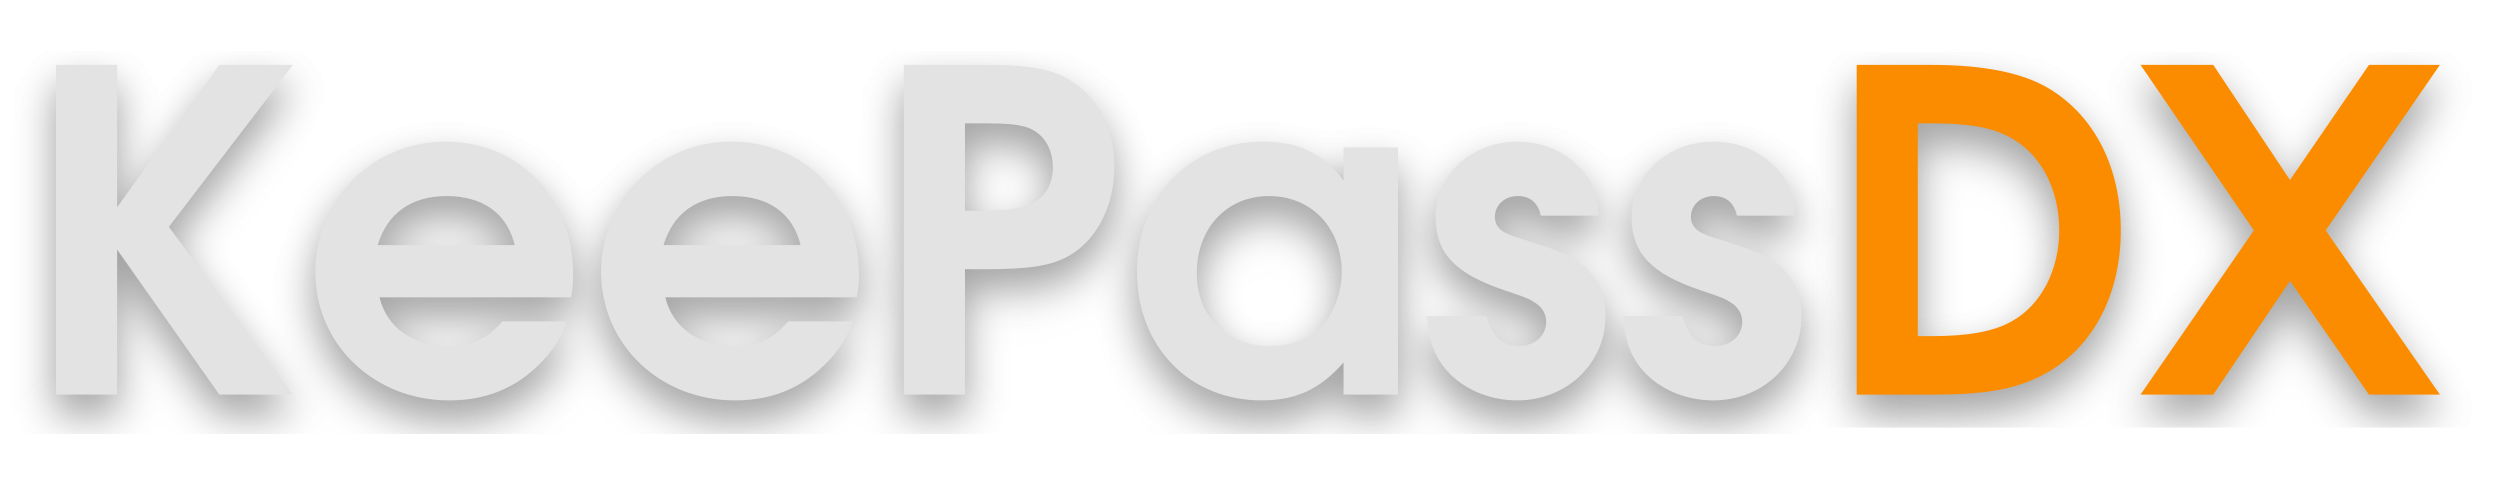
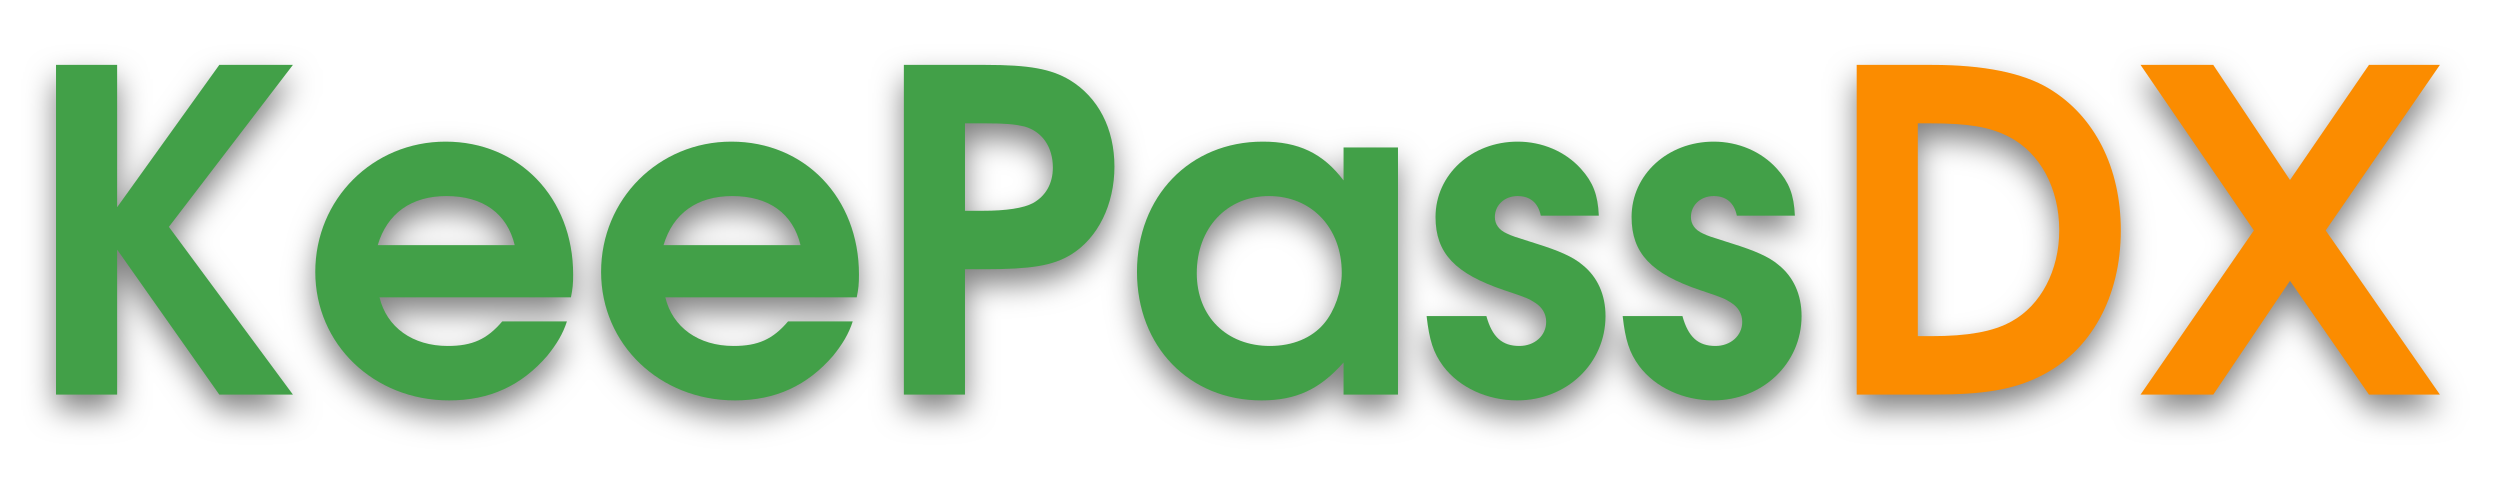
<svg xmlns="http://www.w3.org/2000/svg" width="500" height="100" viewBox="0 0 132.292 26.458" version="1.1" id="svg1463">
  <defs id="defs1457">
-     <filter style="color-interpolation-filters:sRGB" id="filter4648-0-8">
+     <filter style="color-interpolation-filters:sRGB" id="filter4648-0-8" x="-0.163" y="-0.289" width="1.326" height="1.698">
      <feFlood flood-opacity="0.2" flood-color="rgb(0,0,0)" result="flood" id="feFlood4650-9-4" />
      <feComposite in="flood" in2="SourceGraphic" operator="in" result="composite1" id="feComposite4652-3-5" />
      <feGaussianBlur in="composite1" stdDeviation="4" result="blur" id="feGaussianBlur4654-6-0" />
      <feOffset dx="0" dy="4" result="offset" id="feOffset4656-0-3" />
      <feComposite in="SourceGraphic" in2="offset" operator="over" result="fbSourceGraphic" id="feComposite4658-6-6" />
      <feColorMatrix result="fbSourceGraphicAlpha" in="fbSourceGraphic" values="0 0 0 -1 0 0 0 0 -1 0 0 0 0 -1 0 0 0 0 1 0" id="feColorMatrix4672-2-1" />
      <feFlood id="feFlood4674-6-0" flood-opacity="0.2" flood-color="rgb(0,0,0)" result="flood" in="fbSourceGraphic" />
      <feComposite id="feComposite4676-1-6" in2="fbSourceGraphic" in="flood" operator="in" result="composite1" />
      <feGaussianBlur id="feGaussianBlur4678-8-3" in="composite1" stdDeviation="4" result="blur" />
      <feOffset id="feOffset4680-7-2" dx="0" dy="4" result="offset" />
      <feComposite id="feComposite4682-9-0" in2="offset" in="fbSourceGraphic" operator="over" result="composite2" />
    </filter>
    <filter style="color-interpolation-filters:sRGB" id="filter1447">
      <feFlood flood-opacity="0.2" flood-color="rgb(0,0,0)" result="flood" id="feFlood1425" />
      <feComposite in="flood" in2="SourceGraphic" operator="in" result="composite1" id="feComposite1427" />
      <feGaussianBlur in="composite1" stdDeviation="4" result="blur" id="feGaussianBlur1429" />
      <feOffset dx="0" dy="4" result="offset" id="feOffset1431" />
      <feComposite in="SourceGraphic" in2="offset" operator="over" result="fbSourceGraphic" id="feComposite1433" />
      <feColorMatrix result="fbSourceGraphicAlpha" in="fbSourceGraphic" values="0 0 0 -1 0 0 0 0 -1 0 0 0 0 -1 0 0 0 0 1 0" id="feColorMatrix1435" />
      <feFlood id="feFlood1437" flood-opacity="0.2" flood-color="rgb(0,0,0)" result="flood" in="fbSourceGraphic" />
      <feComposite id="feComposite1439" in2="fbSourceGraphic" in="flood" operator="in" result="composite1" />
      <feGaussianBlur id="feGaussianBlur1441" in="composite1" stdDeviation="4" result="blur" />
      <feOffset id="feOffset1443" dx="0" dy="4" result="offset" />
      <feComposite id="feComposite1445" in2="offset" in="fbSourceGraphic" operator="over" result="composite2" />
    </filter>
+     <filter style="color-interpolation-filters:sRGB;" id="filter2" x="-0.027" y="-0.142" width="1.072" height="1.461">
+       <feFlood result="flood" in="SourceGraphic" flood-opacity="0.498" flood-color="rgb(0,0,0)" id="feFlood1" />
+       <feGaussianBlur result="blur" in="SourceGraphic" stdDeviation="2" id="feGaussianBlur1" />
+       <feOffset result="offset" in="blur" dx="6" dy="6" id="feOffset1" />
+       <feComposite result="comp1" operator="in" in="flood" in2="offset" id="feComposite1" />
+       <feComposite result="fbSourceGraphic" operator="over" in="SourceGraphic" in2="comp1" id="feComposite2" />
+       <feColorMatrix result="fbSourceGraphicAlpha" in="fbSourceGraphic" values="0 0 0 -1 0 0 0 0 -1 0 0 0 0 -1 0 0 0 0 1 0" id="feColorMatrix2" />
+       <feFlood id="feFlood2" result="flood" in="fbSourceGraphic" flood-opacity="0.498" flood-color="rgb(0,0,0)" />
+       <feGaussianBlur id="feGaussianBlur2" result="blur" in="fbSourceGraphic" stdDeviation="2" />
+       <feOffset id="feOffset2" result="offset" in="blur" dx="0" dy="6" />
+       <feComposite id="feComposite3" result="comp1" operator="in" in="flood" in2="offset" />
+       <feComposite id="feComposite4" result="comp2" operator="over" in="fbSourceGraphic" in2="comp1" />
+     </filter>
+     <filter style="color-interpolation-filters:sRGB;" id="filter6" x="-0.041" y="-0.213" width="1.082" height="1.603">
+       <feFlood result="flood" in="SourceGraphic" flood-opacity="0.498" flood-color="rgb(0,0,0)" id="feFlood4" />
+       <feGaussianBlur result="blur" in="SourceGraphic" stdDeviation="3" id="feGaussianBlur4" />
+       <feOffset result="offset" in="blur" dx="0" dy="6" id="feOffset4" />
+       <feComposite result="comp1" operator="in" in="flood" in2="offset" id="feComposite5" />
+       <feComposite result="fbSourceGraphic" operator="over" in="SourceGraphic" in2="comp1" id="feComposite6" />
+       <feColorMatrix result="fbSourceGraphicAlpha" in="fbSourceGraphic" values="0 0 0 -1 0 0 0 0 -1 0 0 0 0 -1 0 0 0 0 1 0" id="feColorMatrix6" />
+       <feFlood id="feFlood6" result="flood" in="fbSourceGraphic" flood-opacity="0.251" flood-color="rgb(0,0,0)" />
+       <feGaussianBlur id="feGaussianBlur6" result="blur" in="fbSourceGraphic" stdDeviation="3" />
+       <feOffset id="feOffset6" result="offset" in="blur" dx="0" dy="6" />
+       <feComposite id="feComposite7" result="comp1" operator="in" in="flood" in2="offset" />
+       <feComposite id="feComposite8" result="comp2" operator="over" in="fbSourceGraphic" in2="comp1" />
+     </filter>
+     <filter style="color-interpolation-filters:sRGB;" id="filter12" x="-0.041" y="-0.213" width="1.082" height="1.514">
+       <feFlood result="flood" in="SourceGraphic" flood-opacity="0.502" flood-color="rgb(0,0,0)" id="feFlood11" />
+       <feGaussianBlur result="blur" in="SourceGraphic" stdDeviation="3" id="feGaussianBlur11" />
+       <feOffset result="offset" in="blur" dx="0" dy="3" id="feOffset11" />
+       <feComposite result="comp1" operator="in" in="flood" in2="offset" id="feComposite11" />
+       <feComposite result="fbSourceGraphic" operator="over" in="SourceGraphic" in2="comp1" id="feComposite12" />
+       <feColorMatrix result="fbSourceGraphicAlpha" in="fbSourceGraphic" values="0 0 0 -1 0 0 0 0 -1 0 0 0 0 -1 0 0 0 0 1 0" id="feColorMatrix12" />
+       <feFlood id="feFlood12" result="flood" in="fbSourceGraphic" flood-opacity="0.502" flood-color="rgb(0,0,0)" />
+       <feGaussianBlur id="feGaussianBlur12" result="blur" in="fbSourceGraphic" stdDeviation="3" />
+       <feOffset id="feOffset12" result="offset" in="blur" dx="0" dy="3" />
+       <feComposite id="feComposite13" result="comp1" operator="in" in="flood" in2="offset" />
+       <feComposite id="feComposite14" result="comp2" operator="over" in="fbSourceGraphic" in2="comp1" />
+     </filter>
+     <filter style="color-interpolation-filters:sRGB;" id="filter16" x="-0.02" y="-0.106" width="1.041" height="1.257">
+       <feFlood result="flood" in="SourceGraphic" flood-opacity="0.502" flood-color="rgb(0,0,0)" id="feFlood14" />
+       <feGaussianBlur result="blur" in="SourceGraphic" stdDeviation="3" id="feGaussianBlur14" />
+       <feOffset result="offset" in="blur" dx="0" dy="3" id="feOffset14" />
+       <feComposite result="comp1" operator="in" in="flood" in2="offset" id="feComposite15" />
+       <feComposite result="comp2" operator="over" in="SourceGraphic" in2="comp1" id="feComposite16" />
+     </filter>
+     <filter style="color-interpolation-filters:sRGB;" id="filter18" x="-0.061" y="-0.108" width="1.122" height="1.262">
+       <feFlood result="flood" in="SourceGraphic" flood-opacity="0.502" flood-color="rgb(0,0,0)" id="feFlood16" />
+       <feGaussianBlur result="blur" in="SourceGraphic" stdDeviation="3" id="feGaussianBlur16" />
+       <feOffset result="offset" in="blur" dx="0" dy="3" id="feOffset16" />
+       <feComposite result="comp1" operator="in" in="flood" in2="offset" id="feComposite17" />
+       <feComposite result="comp2" operator="over" in="SourceGraphic" in2="comp1" id="feComposite18" />
+     </filter>
+     <filter style="color-interpolation-filters:sRGB;" id="filter10" x="-0.02" y="-0.106" width="1.041" height="1.257">
+       <feFlood result="flood" in="SourceGraphic" flood-opacity="0.502" flood-color="rgb(0,0,0)" id="feFlood3" />
+       <feGaussianBlur result="blur" in="SourceGraphic" stdDeviation="3" id="feGaussianBlur3" />
+       <feOffset result="offset" in="blur" dx="0" dy="3" id="feOffset3" />
+       <feComposite result="comp1" operator="in" in="flood" in2="offset" id="feComposite9" />
+       <feComposite result="comp2" operator="over" in="SourceGraphic" in2="comp1" id="feComposite10" />
+     </filter>
+     <filter style="color-interpolation-filters:sRGB;" id="filter20" x="-0.061" y="-0.108" width="1.122" height="1.262">
+       <feFlood result="flood" in="SourceGraphic" flood-opacity="0.502" flood-color="rgb(0,0,0)" id="feFlood10" />
+       <feGaussianBlur result="blur" in="SourceGraphic" stdDeviation="3" id="feGaussianBlur10" />
+       <feOffset result="offset" in="blur" dx="0" dy="3" id="feOffset10" />
+       <feComposite result="comp1" operator="in" in="flood" in2="offset" id="feComposite19" />
+       <feComposite result="comp2" operator="over" in="SourceGraphic" in2="comp1" id="feComposite20" />
+     </filter>
  </defs>
  <g id="layer1" transform="translate(0,-270.5416)">
-     <g aria-label="KeePass" transform="matrix(0.2623161,0,0,0.2623161,-120.1799,264.7523)" style="font-style:normal;font-weight:normal;line-height:0.01%;font-family:sans-serif;letter-spacing:0px;word-spacing:0px;display:inline;fill:#e3e3e3;fill-opacity:1;stroke:none;stroke-width:1px;stroke-linecap:butt;stroke-linejoin:miter;stroke-opacity:1;filter:url(#filter4648-0-8)" id="flowRoot4617-2">
-       <path d="m 469.448,101.671 h 12.33 V 72.421 l 20.61,29.25 h 14.85 l -25.02,-33.84 25.02,-32.67 h -14.85 l -20.61,28.71 v -28.71 h -12.33 z" style="font-style:normal;font-variant:normal;font-weight:600;font-stretch:normal;font-size:90px;line-height:1.25;font-family:'URW Gothic L';-inkscape-font-specification:'URW Gothic L Semi-Bold';fill:#e3e3e3;fill-opacity:1" id="path2154" />
-       <path d="m 573.321,82.051 c 0.36,-1.71 0.45,-2.79 0.45,-4.59 0,-15.48 -10.89,-26.82 -25.74,-26.82 -14.67,0 -26.28,11.61 -26.28,26.28 0,14.58 11.79,25.92 27,25.92 8.19,0 14.58,-2.97 19.8,-9 1.89,-2.34 3.15,-4.41 3.96,-6.93 h -13.05 c -3.06,3.6 -6.03,4.95 -10.98,4.95 -7.11,0 -12.33,-3.78 -13.77,-9.81 z m -38.97,-10.53 c 1.89,-6.39 6.75,-9.9 13.86,-9.9 7.38,0 12.24,3.51 13.77,9.9 z" style="font-style:normal;font-variant:normal;font-weight:600;font-stretch:normal;font-size:90px;line-height:1.25;font-family:'URW Gothic L';-inkscape-font-specification:'URW Gothic L Semi-Bold';fill:#e3e3e3;fill-opacity:1" id="path2156" />
-       <path d="m 630.977,82.051 c 0.36,-1.71 0.45,-2.79 0.45,-4.59 0,-15.48 -10.89,-26.82 -25.74,-26.82 -14.67,0 -26.28,11.61 -26.28,26.28 0,14.58 11.79,25.92 27,25.92 8.19,0 14.58,-2.97 19.8,-9 1.89,-2.34 3.15,-4.41 3.96,-6.93 h -13.05 c -3.06,3.6 -6.03,4.95 -10.98,4.95 -7.11,0 -12.33,-3.78 -13.77,-9.81 z m -38.97,-10.53 c 1.89,-6.39 6.75,-9.9 13.86,-9.9 7.38,0 12.24,3.51 13.77,9.9 z" style="font-style:normal;font-variant:normal;font-weight:600;font-stretch:normal;font-size:90px;line-height:1.25;font-family:'URW Gothic L';-inkscape-font-specification:'URW Gothic L Semi-Bold';fill:#e3e3e3;fill-opacity:1" id="path2158" />
-       <path d="m 640.483,101.671 h 12.33 V 76.381 h 3.96 c 9.45,0 13.77,-0.72 17.46,-2.97 5.4,-3.33 8.73,-10.08 8.73,-17.73 0,-7.65 -3.24,-13.95 -9,-17.46 -3.78,-2.25 -8.19,-3.06 -17.01,-3.06 h -16.47 z m 12.33,-37.08 v -17.64 h 4.14 c 4.05,0 5.85,0.18 7.83,0.63 3.6,0.99 5.76,4.14 5.76,8.28 0,3.24 -1.44,5.76 -4.05,7.2 -1.89,0.99 -5.31,1.53 -10.08,1.53 z" style="font-style:normal;font-variant:normal;font-weight:600;font-stretch:normal;font-size:90px;line-height:1.25;font-family:'URW Gothic L';-inkscape-font-specification:'URW Gothic L Semi-Bold';fill:#e3e3e3;fill-opacity:1" id="path2160" />
-       <path d="m 740.163,51.811 h -10.98 v 6.66 c -4.14,-5.49 -9.09,-7.83 -16.29,-7.83 -14.76,0 -25.38,11.07 -25.38,26.28 0,15.03 10.53,25.92 25.11,25.92 7.02,0 11.79,-2.25 16.56,-7.65 v 6.48 h 10.98 z m -26.01,9.81 c 8.55,0 14.67,6.39 14.67,15.48 0,3.6 -1.44,7.74 -3.6,10.26 -2.43,2.88 -6.3,4.5 -10.89,4.5 -8.73,0 -14.76,-5.94 -14.76,-14.67 0,-9.09 6.03,-15.57 14.58,-15.57 z" style="font-style:normal;font-variant:normal;font-weight:600;font-stretch:normal;font-size:90px;line-height:1.25;font-family:'URW Gothic L';-inkscape-font-specification:'URW Gothic L Semi-Bold';fill:#e3e3e3;fill-opacity:1" id="path2162" />
-       <path d="m 745.937,85.831 c 0.54,4.86 1.35,7.38 3.33,10.08 3.24,4.32 8.91,6.93 14.94,6.93 9.99,0 17.82,-7.47 17.82,-17.01 0,-4.32 -1.62,-7.92 -4.68,-10.35 -1.89,-1.62 -4.86,-2.88 -9.18,-4.23 -4.86,-1.53 -4.86,-1.53 -6.03,-2.07 -1.62,-0.72 -2.43,-1.89 -2.43,-3.33 0,-2.43 1.98,-4.23 4.59,-4.23 2.52,0 4.14,1.35 4.68,3.96 h 11.7 c -0.18,-4.23 -1.17,-6.75 -3.6,-9.45 -3.15,-3.51 -7.83,-5.49 -12.78,-5.49 -9.27,0 -16.56,6.66 -16.56,15.21 0,7.29 3.96,11.43 13.86,14.76 4.59,1.53 4.95,1.71 6.21,2.52 1.44,0.9 2.25,2.25 2.25,3.87 0,2.79 -2.34,4.86 -5.4,4.86 -3.51,0 -5.49,-1.8 -6.66,-6.03 z" style="font-style:normal;font-variant:normal;font-weight:600;font-stretch:normal;font-size:90px;line-height:1.25;font-family:'URW Gothic L';-inkscape-font-specification:'URW Gothic L Semi-Bold';fill:#e3e3e3;fill-opacity:1" id="path2164" />
-       <path d="m 785.487,85.831 c 0.54,4.86 1.35,7.38 3.33,10.08 3.24,4.32 8.91,6.93 14.94,6.93 9.99,0 17.82,-7.47 17.82,-17.01 0,-4.32 -1.62,-7.92 -4.68,-10.35 -1.89,-1.62 -4.86,-2.88 -9.18,-4.23 -4.86,-1.53 -4.86,-1.53 -6.03,-2.07 -1.62,-0.72 -2.43,-1.89 -2.43,-3.33 0,-2.43 1.98,-4.23 4.59,-4.23 2.52,0 4.14,1.35 4.68,3.96 h 11.7 c -0.18,-4.23 -1.17,-6.75 -3.6,-9.45 -3.15,-3.51 -7.83,-5.49 -12.78,-5.49 -9.27,0 -16.56,6.66 -16.56,15.21 0,7.29 3.96,11.43 13.86,14.76 4.59,1.53 4.95,1.71 6.21,2.52 1.44,0.9 2.25,2.25 2.25,3.87 0,2.79 -2.34,4.86 -5.4,4.86 -3.51,0 -5.49,-1.8 -6.66,-6.03 z" style="font-style:normal;font-variant:normal;font-weight:600;font-stretch:normal;font-size:90px;line-height:1.25;font-family:'URW Gothic L';-inkscape-font-specification:'URW Gothic L Semi-Bold';fill:#e3e3e3;fill-opacity:1" id="path2166" />
+     <g aria-label="KeePass" transform="matrix(0.2623161,0,0,0.2623161,-120.1799,264.7523)" style="font-style:normal;font-weight:normal;line-height:0.01%;font-family:sans-serif;letter-spacing:0px;word-spacing:0px;display:inline;fill:#42a048;fill-opacity:1;stroke:none;stroke-width:1px;stroke-linecap:butt;stroke-linejoin:miter;stroke-opacity:1;filter:url(#filter10)" id="flowRoot4617-2">
+       <path d="m 469.448,101.671 h 12.33 V 72.421 l 20.61,29.25 h 14.85 l -25.02,-33.84 25.02,-32.67 h -14.85 l -20.61,28.71 v -28.71 h -12.33 z" style="font-style:normal;font-variant:normal;font-weight:600;font-stretch:normal;font-size:90px;line-height:1.25;font-family:'URW Gothic L';-inkscape-font-specification:'URW Gothic L Semi-Bold';fill:#42a048;fill-opacity:1" id="path2154" />
+       <path d="m 573.321,82.051 c 0.36,-1.71 0.45,-2.79 0.45,-4.59 0,-15.48 -10.89,-26.82 -25.74,-26.82 -14.67,0 -26.28,11.61 -26.28,26.28 0,14.58 11.79,25.92 27,25.92 8.19,0 14.58,-2.97 19.8,-9 1.89,-2.34 3.15,-4.41 3.96,-6.93 h -13.05 c -3.06,3.6 -6.03,4.95 -10.98,4.95 -7.11,0 -12.33,-3.78 -13.77,-9.81 z m -38.97,-10.53 c 1.89,-6.39 6.75,-9.9 13.86,-9.9 7.38,0 12.24,3.51 13.77,9.9 z" style="font-style:normal;font-variant:normal;font-weight:600;font-stretch:normal;font-size:90px;line-height:1.25;font-family:'URW Gothic L';-inkscape-font-specification:'URW Gothic L Semi-Bold';fill:#42a048;fill-opacity:1" id="path2156" />
+       <path d="m 630.977,82.051 c 0.36,-1.71 0.45,-2.79 0.45,-4.59 0,-15.48 -10.89,-26.82 -25.74,-26.82 -14.67,0 -26.28,11.61 -26.28,26.28 0,14.58 11.79,25.92 27,25.92 8.19,0 14.58,-2.97 19.8,-9 1.89,-2.34 3.15,-4.41 3.96,-6.93 h -13.05 c -3.06,3.6 -6.03,4.95 -10.98,4.95 -7.11,0 -12.33,-3.78 -13.77,-9.81 z m -38.97,-10.53 c 1.89,-6.39 6.75,-9.9 13.86,-9.9 7.38,0 12.24,3.51 13.77,9.9 z" style="font-style:normal;font-variant:normal;font-weight:600;font-stretch:normal;font-size:90px;line-height:1.25;font-family:'URW Gothic L';-inkscape-font-specification:'URW Gothic L Semi-Bold';fill:#42a048;fill-opacity:1" id="path2158" />
+       <path d="m 640.483,101.671 h 12.33 V 76.381 h 3.96 c 9.45,0 13.77,-0.72 17.46,-2.97 5.4,-3.33 8.73,-10.08 8.73,-17.73 0,-7.65 -3.24,-13.95 -9,-17.46 -3.78,-2.25 -8.19,-3.06 -17.01,-3.06 h -16.47 z m 12.33,-37.08 v -17.64 h 4.14 c 4.05,0 5.85,0.18 7.83,0.63 3.6,0.99 5.76,4.14 5.76,8.28 0,3.24 -1.44,5.76 -4.05,7.2 -1.89,0.99 -5.31,1.53 -10.08,1.53 z" style="font-style:normal;font-variant:normal;font-weight:600;font-stretch:normal;font-size:90px;line-height:1.25;font-family:'URW Gothic L';-inkscape-font-specification:'URW Gothic L Semi-Bold';fill:#42a048;fill-opacity:1" id="path2160" />
+       <path d="m 740.163,51.811 h -10.98 v 6.66 c -4.14,-5.49 -9.09,-7.83 -16.29,-7.83 -14.76,0 -25.38,11.07 -25.38,26.28 0,15.03 10.53,25.92 25.11,25.92 7.02,0 11.79,-2.25 16.56,-7.65 v 6.48 h 10.98 z m -26.01,9.81 c 8.55,0 14.67,6.39 14.67,15.48 0,3.6 -1.44,7.74 -3.6,10.26 -2.43,2.88 -6.3,4.5 -10.89,4.5 -8.73,0 -14.76,-5.94 -14.76,-14.67 0,-9.09 6.03,-15.57 14.58,-15.57 z" style="font-style:normal;font-variant:normal;font-weight:600;font-stretch:normal;font-size:90px;line-height:1.25;font-family:'URW Gothic L';-inkscape-font-specification:'URW Gothic L Semi-Bold';fill:#42a048;fill-opacity:1" id="path2162" />
+       <path d="m 745.937,85.831 c 0.54,4.86 1.35,7.38 3.33,10.08 3.24,4.32 8.91,6.93 14.94,6.93 9.99,0 17.82,-7.47 17.82,-17.01 0,-4.32 -1.62,-7.92 -4.68,-10.35 -1.89,-1.62 -4.86,-2.88 -9.18,-4.23 -4.86,-1.53 -4.86,-1.53 -6.03,-2.07 -1.62,-0.72 -2.43,-1.89 -2.43,-3.33 0,-2.43 1.98,-4.23 4.59,-4.23 2.52,0 4.14,1.35 4.68,3.96 h 11.7 c -0.18,-4.23 -1.17,-6.75 -3.6,-9.45 -3.15,-3.51 -7.83,-5.49 -12.78,-5.49 -9.27,0 -16.56,6.66 -16.56,15.21 0,7.29 3.96,11.43 13.86,14.76 4.59,1.53 4.95,1.71 6.21,2.52 1.44,0.9 2.25,2.25 2.25,3.87 0,2.79 -2.34,4.86 -5.4,4.86 -3.51,0 -5.49,-1.8 -6.66,-6.03 z" style="font-style:normal;font-variant:normal;font-weight:600;font-stretch:normal;font-size:90px;line-height:1.25;font-family:'URW Gothic L';-inkscape-font-specification:'URW Gothic L Semi-Bold';fill:#42a048;fill-opacity:1" id="path2164" />
+       <path d="m 785.487,85.831 c 0.54,4.86 1.35,7.38 3.33,10.08 3.24,4.32 8.91,6.93 14.94,6.93 9.99,0 17.82,-7.47 17.82,-17.01 0,-4.32 -1.62,-7.92 -4.68,-10.35 -1.89,-1.62 -4.86,-2.88 -9.18,-4.23 -4.86,-1.53 -4.86,-1.53 -6.03,-2.07 -1.62,-0.72 -2.43,-1.89 -2.43,-3.33 0,-2.43 1.98,-4.23 4.59,-4.23 2.52,0 4.14,1.35 4.68,3.96 h 11.7 c -0.18,-4.23 -1.17,-6.75 -3.6,-9.45 -3.15,-3.51 -7.83,-5.49 -12.78,-5.49 -9.27,0 -16.56,6.66 -16.56,15.21 0,7.29 3.96,11.43 13.86,14.76 4.59,1.53 4.95,1.71 6.21,2.52 1.44,0.9 2.25,2.25 2.25,3.87 0,2.79 -2.34,4.86 -5.4,4.86 -3.51,0 -5.49,-1.8 -6.66,-6.03 z" style="font-style:normal;font-variant:normal;font-weight:600;font-stretch:normal;font-size:90px;line-height:1.25;font-family:'URW Gothic L';-inkscape-font-specification:'URW Gothic L Semi-Bold';fill:#42a048;fill-opacity:1" id="path2166" />
    </g>
-     <g aria-label="DX" transform="matrix(0.2623161,0,0,0.2623161,-24.8936,264.7523)" style="font-style:normal;font-weight:normal;line-height:0.01%;font-family:sans-serif;letter-spacing:0px;word-spacing:0px;display:inline;fill:#fb8c00;fill-opacity:1;stroke:none;stroke-width:1px;stroke-linecap:butt;stroke-linejoin:miter;stroke-opacity:1;filter:url(#filter4648-0-8)" id="flowRoot4501-9">
+     <g aria-label="DX" transform="matrix(0.2623161,0,0,0.2623161,-24.8936,264.7523)" style="font-style:normal;font-weight:normal;line-height:0.01%;font-family:sans-serif;letter-spacing:0px;word-spacing:0px;display:inline;fill:#fb8c00;fill-opacity:1;stroke:none;stroke-width:1px;stroke-linecap:butt;stroke-linejoin:miter;stroke-opacity:1;filter:url(#filter20)" id="flowRoot4501-9">
      <path d="m 469.448,101.671 h 15.48 c 10.08,0 16.11,-0.99 21.51,-3.69 10.26,-5.04 16.29,-16.02 16.29,-29.43 0,-12.6 -5.22,-23.04 -14.49,-28.62 -5.22,-3.15 -13.14,-4.77 -23.58,-4.77 h -15.21 z m 12.33,-11.79 v -42.93 h 2.43 c 7.83,0 12.06,0.72 15.93,2.7 6.3,3.24 10.17,10.35 10.17,18.9 0,8.01 -3.69,15.12 -9.63,18.36 -3.69,2.07 -8.82,2.97 -16.2,2.97 z" style="font-style:normal;font-variant:normal;font-weight:600;font-stretch:normal;font-size:90px;line-height:1.25;font-family:'URW Gothic L';-inkscape-font-specification:'URW Gothic L Semi-Bold';fill:#fb8c00;fill-opacity:1" id="path2169" />
      <path d="m 526.708,101.671 h 14.67 l 15.48,-22.95 15.93,22.95 h 14.31 l -23.04,-33.12 23.04,-33.39 h -14.31 l -15.93,23.22 -15.48,-23.22 h -14.67 l 22.86,33.39 z" style="font-style:normal;font-variant:normal;font-weight:600;font-stretch:normal;font-size:90px;line-height:1.25;font-family:'URW Gothic L';-inkscape-font-specification:'URW Gothic L Semi-Bold';fill:#fb8c00;fill-opacity:1" id="path2171" />
    </g>
  </g>
</svg>
